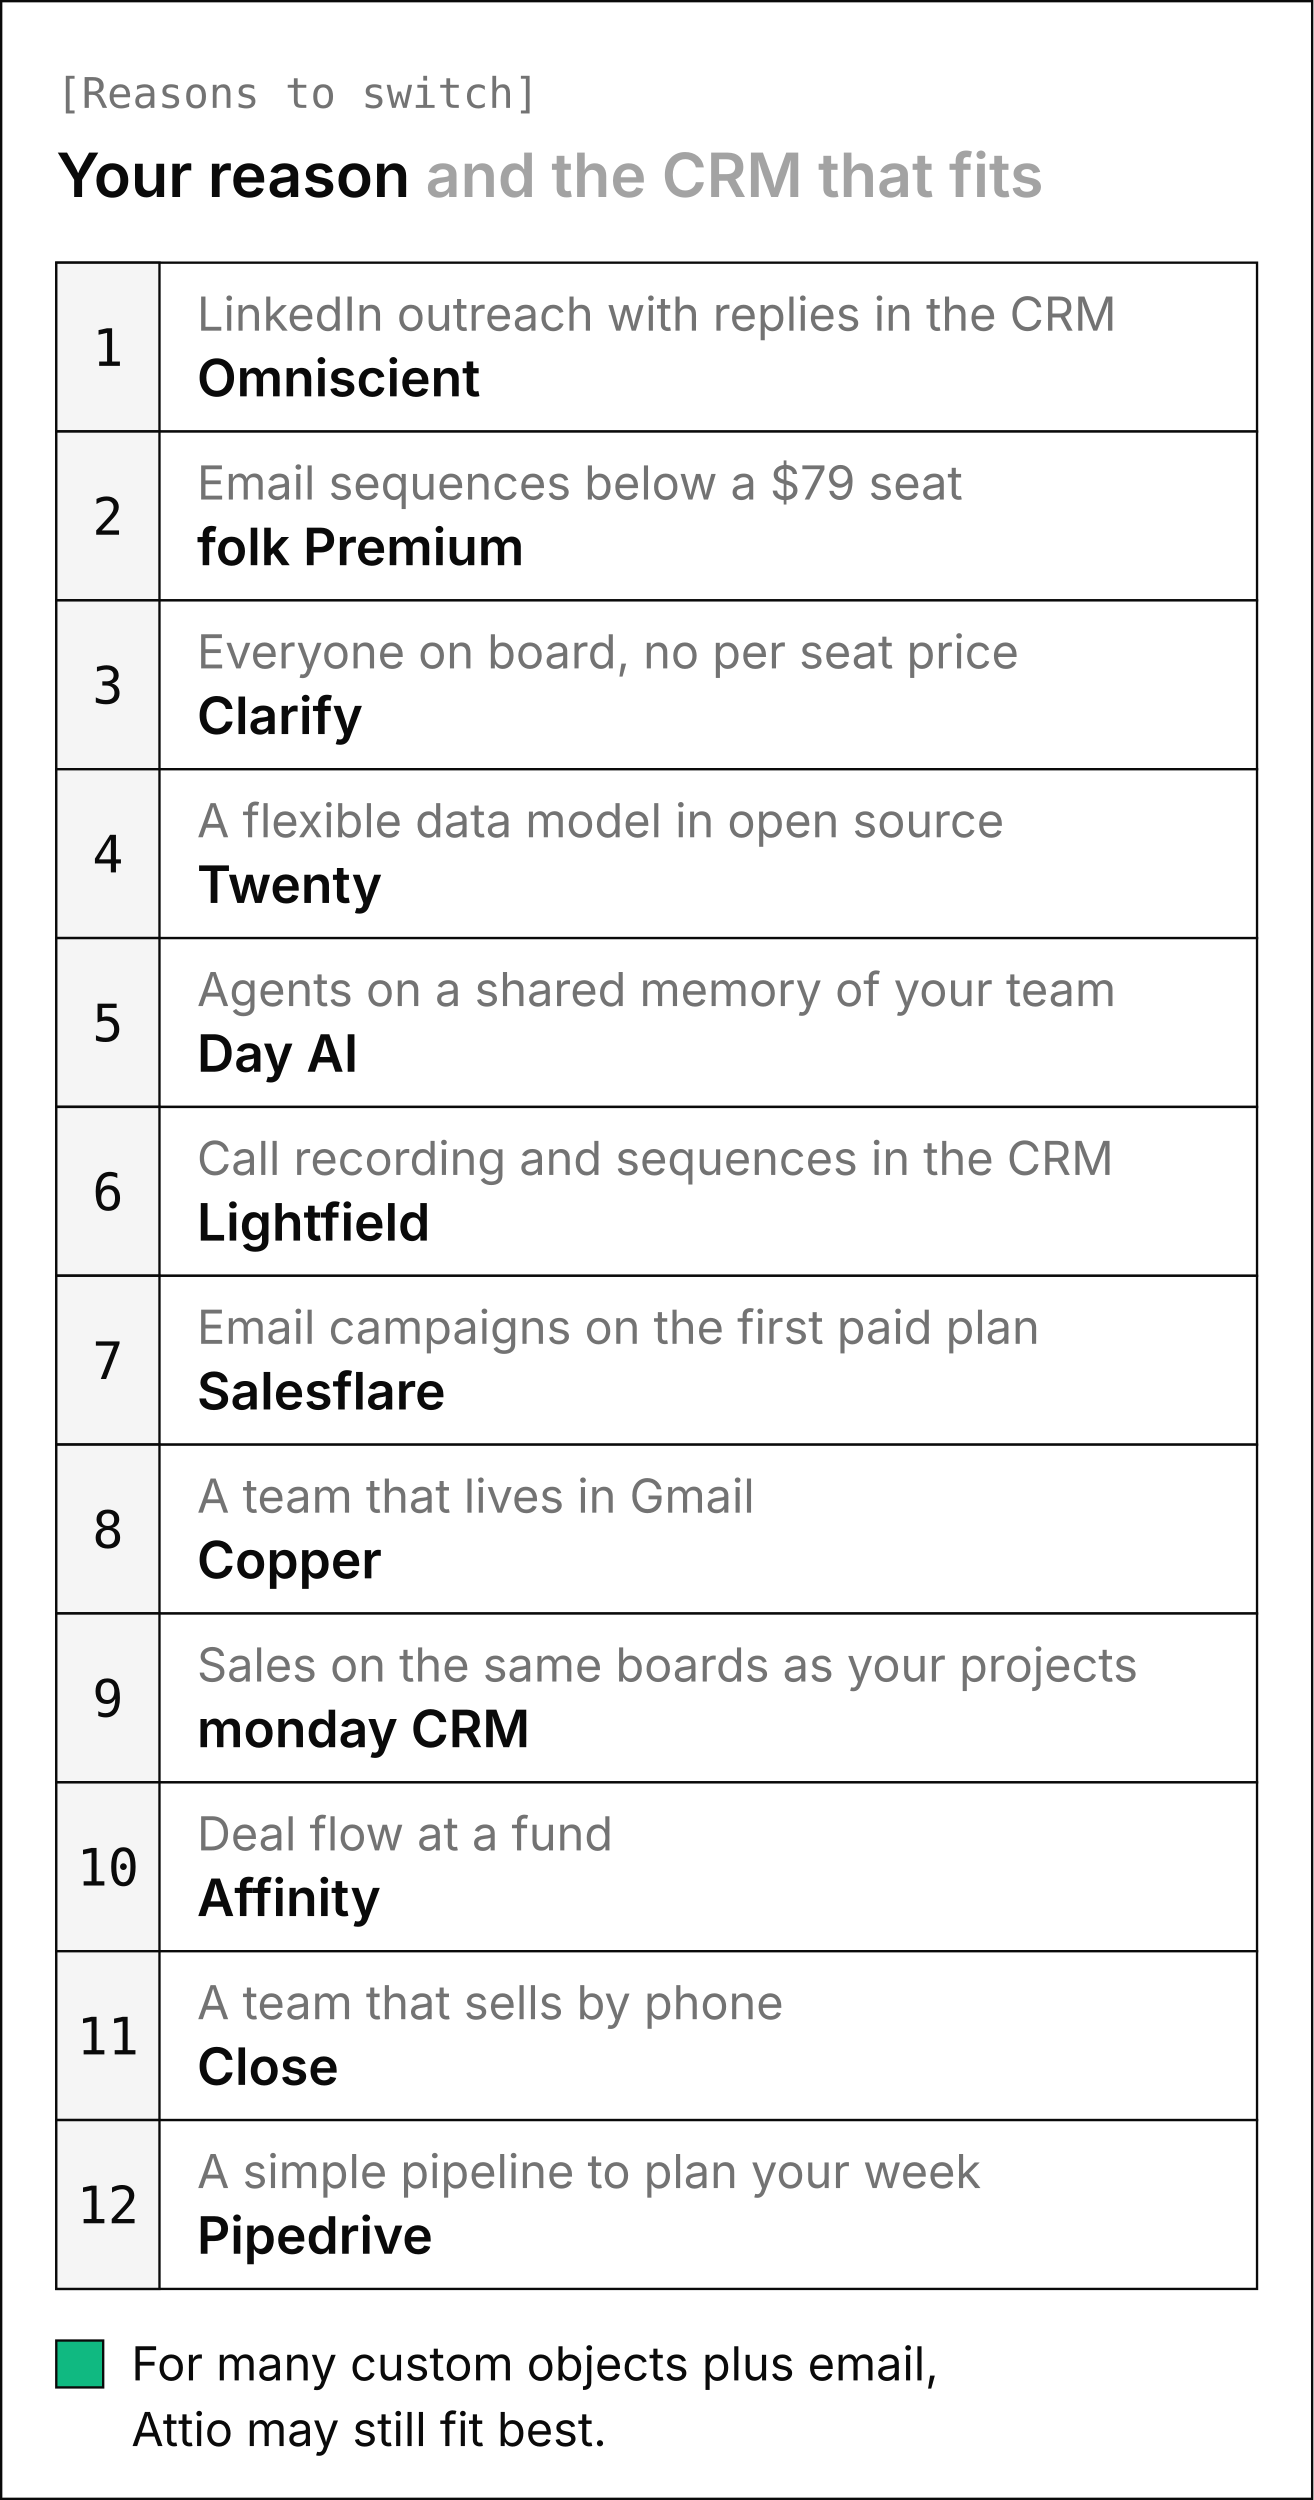
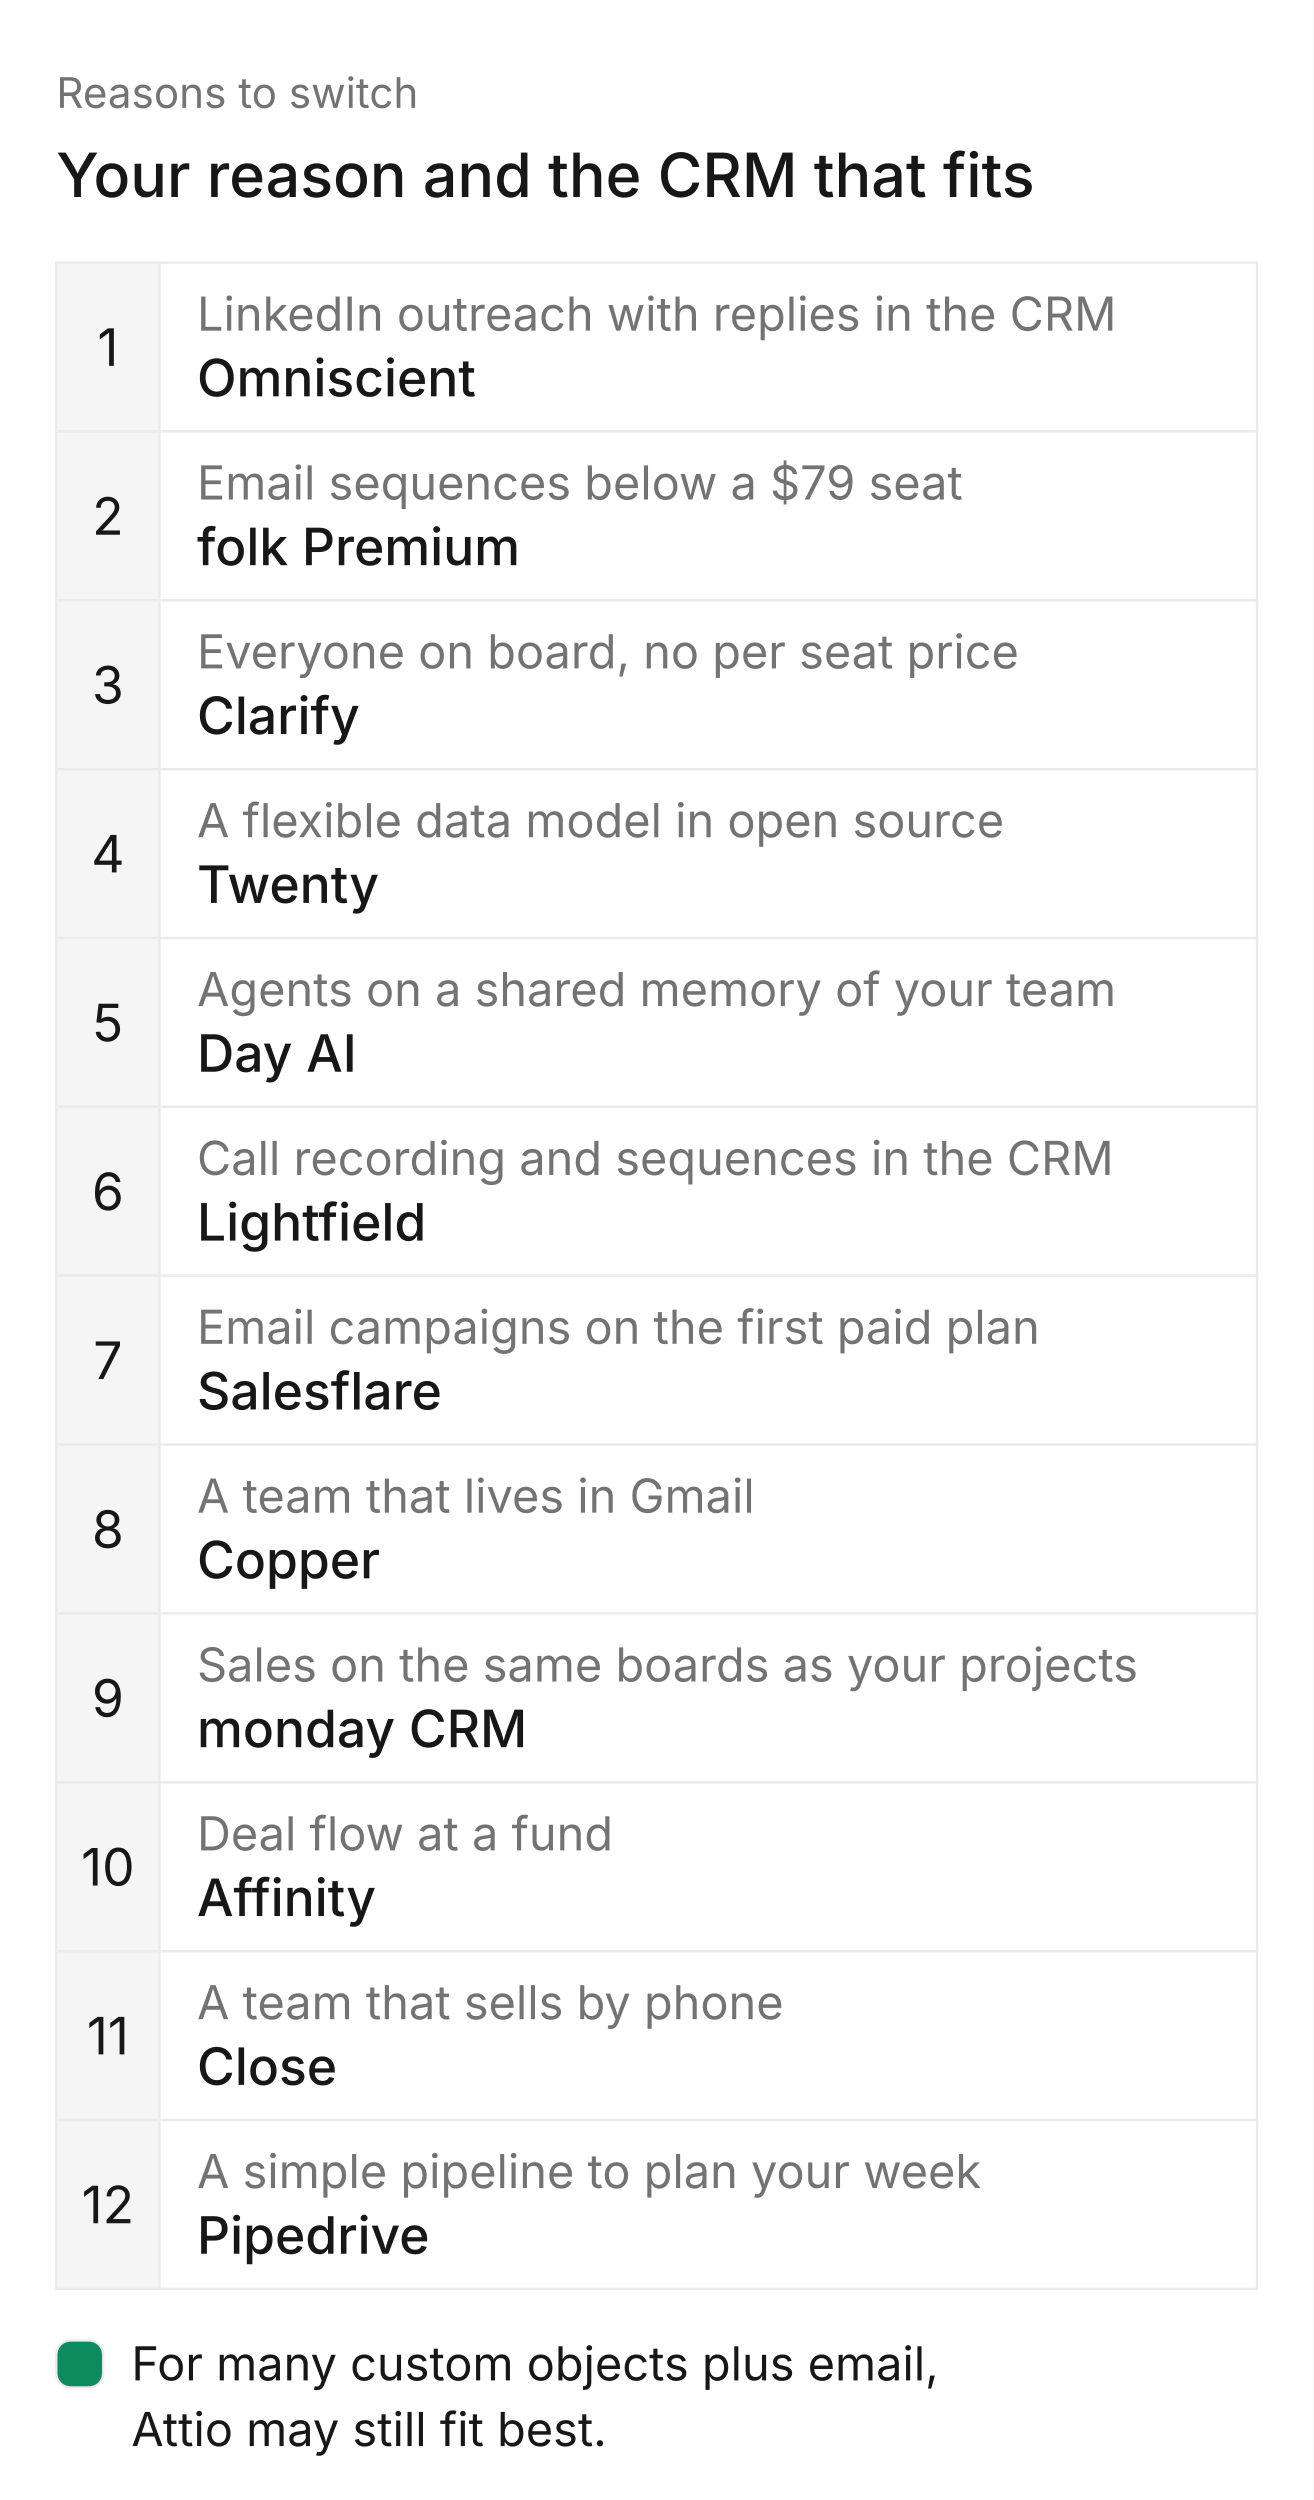
<svg xmlns="http://www.w3.org/2000/svg" viewBox="0 0 560 1066" width="560" height="1066" role="img" aria-labelledby="t d" font-family="Inter, system-ui, sans-serif">
  <rect width="560" height="1066" fill="#ffffff" />
-   <rect x="0.5" y="0.5" width="559" height="1065" fill="none" stroke="#0a0a0a" />
-   <text x="24" y="46" font-family="Geist Mono, ui-monospace, monospace" font-size="18" fill="#737373">[Reasons to switch]</text>
-   <text x="24" y="84" font-size="26" font-weight="600" fill="#0a0a0a">Your reason <tspan fill="#a3a3a3">and the CRM that fits</tspan>
+   <text x="24" y="46" font-family="Inter, system-ui, sans-serif" font-size="18" fill="#737373">Reasons to switch</text>
+   <text x="24" y="84" font-size="26" font-weight="500" fill="#171717">Your reason <tspan fill="#171717">and the CRM that fits</tspan>
  </text>
-   <rect x="24" y="112" width="512" height="72" fill="#ffffff" stroke="#0a0a0a" />
-   <rect x="24" y="112" width="44" height="72" fill="#f5f5f5" stroke="#0a0a0a" />
-   <text x="46" y="156" text-anchor="middle" font-family="Geist Mono, ui-monospace, monospace" font-size="22" fill="#0a0a0a">1</text>
+   <rect x="24" y="112" width="512" height="72" fill="#ffffff" stroke="#ebebeb" />
+   <rect x="24" y="112" width="44" height="72" fill="#f5f5f5" stroke="#ebebeb" />
+   <text x="46" y="156" text-anchor="middle" font-family="Inter, system-ui, sans-serif" font-size="22" fill="#171717">1</text>
  <text x="84" y="141" font-size="20" fill="#737373">LinkedIn outreach with replies in the CRM</text>
-   <text x="84" y="169" font-size="22" font-weight="600" fill="#0a0a0a">Omniscient</text>
-   <rect x="24" y="184" width="512" height="72" fill="#ffffff" stroke="#0a0a0a" />
-   <rect x="24" y="184" width="44" height="72" fill="#f5f5f5" stroke="#0a0a0a" />
-   <text x="46" y="228" text-anchor="middle" font-family="Geist Mono, ui-monospace, monospace" font-size="22" fill="#0a0a0a">2</text>
+   <text x="84" y="169" font-size="22" font-weight="500" fill="#171717">Omniscient</text>
+   <rect x="24" y="184" width="512" height="72" fill="#ffffff" stroke="#ebebeb" />
+   <rect x="24" y="184" width="44" height="72" fill="#f5f5f5" stroke="#ebebeb" />
+   <text x="46" y="228" text-anchor="middle" font-family="Inter, system-ui, sans-serif" font-size="22" fill="#171717">2</text>
  <text x="84" y="213" font-size="20" fill="#737373">Email sequences below a $79 seat</text>
-   <text x="84" y="241" font-size="22" font-weight="600" fill="#0a0a0a">folk Premium</text>
-   <rect x="24" y="256" width="512" height="72" fill="#ffffff" stroke="#0a0a0a" />
-   <rect x="24" y="256" width="44" height="72" fill="#f5f5f5" stroke="#0a0a0a" />
-   <text x="46" y="300" text-anchor="middle" font-family="Geist Mono, ui-monospace, monospace" font-size="22" fill="#0a0a0a">3</text>
+   <text x="84" y="241" font-size="22" font-weight="500" fill="#171717">folk Premium</text>
+   <rect x="24" y="256" width="512" height="72" fill="#ffffff" stroke="#ebebeb" />
+   <rect x="24" y="256" width="44" height="72" fill="#f5f5f5" stroke="#ebebeb" />
+   <text x="46" y="300" text-anchor="middle" font-family="Inter, system-ui, sans-serif" font-size="22" fill="#171717">3</text>
  <text x="84" y="285" font-size="20" fill="#737373">Everyone on board, no per seat price</text>
-   <text x="84" y="313" font-size="22" font-weight="600" fill="#0a0a0a">Clarify</text>
-   <rect x="24" y="328" width="512" height="72" fill="#ffffff" stroke="#0a0a0a" />
-   <rect x="24" y="328" width="44" height="72" fill="#f5f5f5" stroke="#0a0a0a" />
-   <text x="46" y="372" text-anchor="middle" font-family="Geist Mono, ui-monospace, monospace" font-size="22" fill="#0a0a0a">4</text>
+   <text x="84" y="313" font-size="22" font-weight="500" fill="#171717">Clarify</text>
+   <rect x="24" y="328" width="512" height="72" fill="#ffffff" stroke="#ebebeb" />
+   <rect x="24" y="328" width="44" height="72" fill="#f5f5f5" stroke="#ebebeb" />
+   <text x="46" y="372" text-anchor="middle" font-family="Inter, system-ui, sans-serif" font-size="22" fill="#171717">4</text>
  <text x="84" y="357" font-size="20" fill="#737373">A flexible data model in open source</text>
-   <text x="84" y="385" font-size="22" font-weight="600" fill="#0a0a0a">Twenty</text>
-   <rect x="24" y="400" width="512" height="72" fill="#ffffff" stroke="#0a0a0a" />
-   <rect x="24" y="400" width="44" height="72" fill="#f5f5f5" stroke="#0a0a0a" />
-   <text x="46" y="444" text-anchor="middle" font-family="Geist Mono, ui-monospace, monospace" font-size="22" fill="#0a0a0a">5</text>
+   <text x="84" y="385" font-size="22" font-weight="500" fill="#171717">Twenty</text>
+   <rect x="24" y="400" width="512" height="72" fill="#ffffff" stroke="#ebebeb" />
+   <rect x="24" y="400" width="44" height="72" fill="#f5f5f5" stroke="#ebebeb" />
+   <text x="46" y="444" text-anchor="middle" font-family="Inter, system-ui, sans-serif" font-size="22" fill="#171717">5</text>
  <text x="84" y="429" font-size="20" fill="#737373">Agents on a shared memory of your team</text>
-   <text x="84" y="457" font-size="22" font-weight="600" fill="#0a0a0a">Day AI</text>
-   <rect x="24" y="472" width="512" height="72" fill="#ffffff" stroke="#0a0a0a" />
-   <rect x="24" y="472" width="44" height="72" fill="#f5f5f5" stroke="#0a0a0a" />
-   <text x="46" y="516" text-anchor="middle" font-family="Geist Mono, ui-monospace, monospace" font-size="22" fill="#0a0a0a">6</text>
+   <text x="84" y="457" font-size="22" font-weight="500" fill="#171717">Day AI</text>
+   <rect x="24" y="472" width="512" height="72" fill="#ffffff" stroke="#ebebeb" />
+   <rect x="24" y="472" width="44" height="72" fill="#f5f5f5" stroke="#ebebeb" />
+   <text x="46" y="516" text-anchor="middle" font-family="Inter, system-ui, sans-serif" font-size="22" fill="#171717">6</text>
  <text x="84" y="501" font-size="20" fill="#737373">Call recording and sequences in the CRM</text>
-   <text x="84" y="529" font-size="22" font-weight="600" fill="#0a0a0a">Lightfield</text>
-   <rect x="24" y="544" width="512" height="72" fill="#ffffff" stroke="#0a0a0a" />
-   <rect x="24" y="544" width="44" height="72" fill="#f5f5f5" stroke="#0a0a0a" />
-   <text x="46" y="588" text-anchor="middle" font-family="Geist Mono, ui-monospace, monospace" font-size="22" fill="#0a0a0a">7</text>
+   <text x="84" y="529" font-size="22" font-weight="500" fill="#171717">Lightfield</text>
+   <rect x="24" y="544" width="512" height="72" fill="#ffffff" stroke="#ebebeb" />
+   <rect x="24" y="544" width="44" height="72" fill="#f5f5f5" stroke="#ebebeb" />
+   <text x="46" y="588" text-anchor="middle" font-family="Inter, system-ui, sans-serif" font-size="22" fill="#171717">7</text>
  <text x="84" y="573" font-size="20" fill="#737373">Email campaigns on the first paid plan</text>
-   <text x="84" y="601" font-size="22" font-weight="600" fill="#0a0a0a">Salesflare</text>
-   <rect x="24" y="616" width="512" height="72" fill="#ffffff" stroke="#0a0a0a" />
-   <rect x="24" y="616" width="44" height="72" fill="#f5f5f5" stroke="#0a0a0a" />
-   <text x="46" y="660" text-anchor="middle" font-family="Geist Mono, ui-monospace, monospace" font-size="22" fill="#0a0a0a">8</text>
+   <text x="84" y="601" font-size="22" font-weight="500" fill="#171717">Salesflare</text>
+   <rect x="24" y="616" width="512" height="72" fill="#ffffff" stroke="#ebebeb" />
+   <rect x="24" y="616" width="44" height="72" fill="#f5f5f5" stroke="#ebebeb" />
+   <text x="46" y="660" text-anchor="middle" font-family="Inter, system-ui, sans-serif" font-size="22" fill="#171717">8</text>
  <text x="84" y="645" font-size="20" fill="#737373">A team that lives in Gmail</text>
-   <text x="84" y="673" font-size="22" font-weight="600" fill="#0a0a0a">Copper</text>
-   <rect x="24" y="688" width="512" height="72" fill="#ffffff" stroke="#0a0a0a" />
-   <rect x="24" y="688" width="44" height="72" fill="#f5f5f5" stroke="#0a0a0a" />
-   <text x="46" y="732" text-anchor="middle" font-family="Geist Mono, ui-monospace, monospace" font-size="22" fill="#0a0a0a">9</text>
+   <text x="84" y="673" font-size="22" font-weight="500" fill="#171717">Copper</text>
+   <rect x="24" y="688" width="512" height="72" fill="#ffffff" stroke="#ebebeb" />
+   <rect x="24" y="688" width="44" height="72" fill="#f5f5f5" stroke="#ebebeb" />
+   <text x="46" y="732" text-anchor="middle" font-family="Inter, system-ui, sans-serif" font-size="22" fill="#171717">9</text>
  <text x="84" y="717" font-size="20" fill="#737373">Sales on the same boards as your projects</text>
-   <text x="84" y="745" font-size="22" font-weight="600" fill="#0a0a0a">monday CRM</text>
-   <rect x="24" y="760" width="512" height="72" fill="#ffffff" stroke="#0a0a0a" />
-   <rect x="24" y="760" width="44" height="72" fill="#f5f5f5" stroke="#0a0a0a" />
-   <text x="46" y="804" text-anchor="middle" font-family="Geist Mono, ui-monospace, monospace" font-size="22" fill="#0a0a0a">10</text>
+   <text x="84" y="745" font-size="22" font-weight="500" fill="#171717">monday CRM</text>
+   <rect x="24" y="760" width="512" height="72" fill="#ffffff" stroke="#ebebeb" />
+   <rect x="24" y="760" width="44" height="72" fill="#f5f5f5" stroke="#ebebeb" />
+   <text x="46" y="804" text-anchor="middle" font-family="Inter, system-ui, sans-serif" font-size="22" fill="#171717">10</text>
  <text x="84" y="789" font-size="20" fill="#737373">Deal flow at a fund</text>
-   <text x="84" y="817" font-size="22" font-weight="600" fill="#0a0a0a">Affinity</text>
-   <rect x="24" y="832" width="512" height="72" fill="#ffffff" stroke="#0a0a0a" />
-   <rect x="24" y="832" width="44" height="72" fill="#f5f5f5" stroke="#0a0a0a" />
-   <text x="46" y="876" text-anchor="middle" font-family="Geist Mono, ui-monospace, monospace" font-size="22" fill="#0a0a0a">11</text>
+   <text x="84" y="817" font-size="22" font-weight="500" fill="#171717">Affinity</text>
+   <rect x="24" y="832" width="512" height="72" fill="#ffffff" stroke="#ebebeb" />
+   <rect x="24" y="832" width="44" height="72" fill="#f5f5f5" stroke="#ebebeb" />
+   <text x="46" y="876" text-anchor="middle" font-family="Inter, system-ui, sans-serif" font-size="22" fill="#171717">11</text>
  <text x="84" y="861" font-size="20" fill="#737373">A team that sells by phone</text>
-   <text x="84" y="889" font-size="22" font-weight="600" fill="#0a0a0a">Close</text>
-   <rect x="24" y="904" width="512" height="72" fill="#ffffff" stroke="#0a0a0a" />
-   <rect x="24" y="904" width="44" height="72" fill="#f5f5f5" stroke="#0a0a0a" />
-   <text x="46" y="948" text-anchor="middle" font-family="Geist Mono, ui-monospace, monospace" font-size="22" fill="#0a0a0a">12</text>
+   <text x="84" y="889" font-size="22" font-weight="500" fill="#171717">Close</text>
+   <rect x="24" y="904" width="512" height="72" fill="#ffffff" stroke="#ebebeb" />
+   <rect x="24" y="904" width="44" height="72" fill="#f5f5f5" stroke="#ebebeb" />
+   <text x="46" y="948" text-anchor="middle" font-family="Inter, system-ui, sans-serif" font-size="22" fill="#171717">12</text>
  <text x="84" y="933" font-size="20" fill="#737373">A simple pipeline to plan your week</text>
-   <text x="84" y="961" font-size="22" font-weight="600" fill="#0a0a0a">Pipedrive</text>
-   <rect x="24" y="998" width="20" height="20" fill="#10b981" stroke="#0a0a0a" />
-   <text x="56" y="1015" font-size="20" fill="#0a0a0a">For many custom objects plus email,</text>
-   <text x="56" y="1043" font-size="20" fill="#0a0a0a">Attio may still fit best.</text>
+   <text x="84" y="961" font-size="22" font-weight="500" fill="#171717">Pipedrive</text>
+   <rect x="24" y="998" width="20" height="20" fill="#0c8c5e" stroke="#ebebeb" rx="6" />
+   <text x="56" y="1015" font-size="20" fill="#171717">For many custom objects plus email,</text>
+   <text x="56" y="1043" font-size="20" fill="#171717">Attio may still fit best.</text>
</svg>
